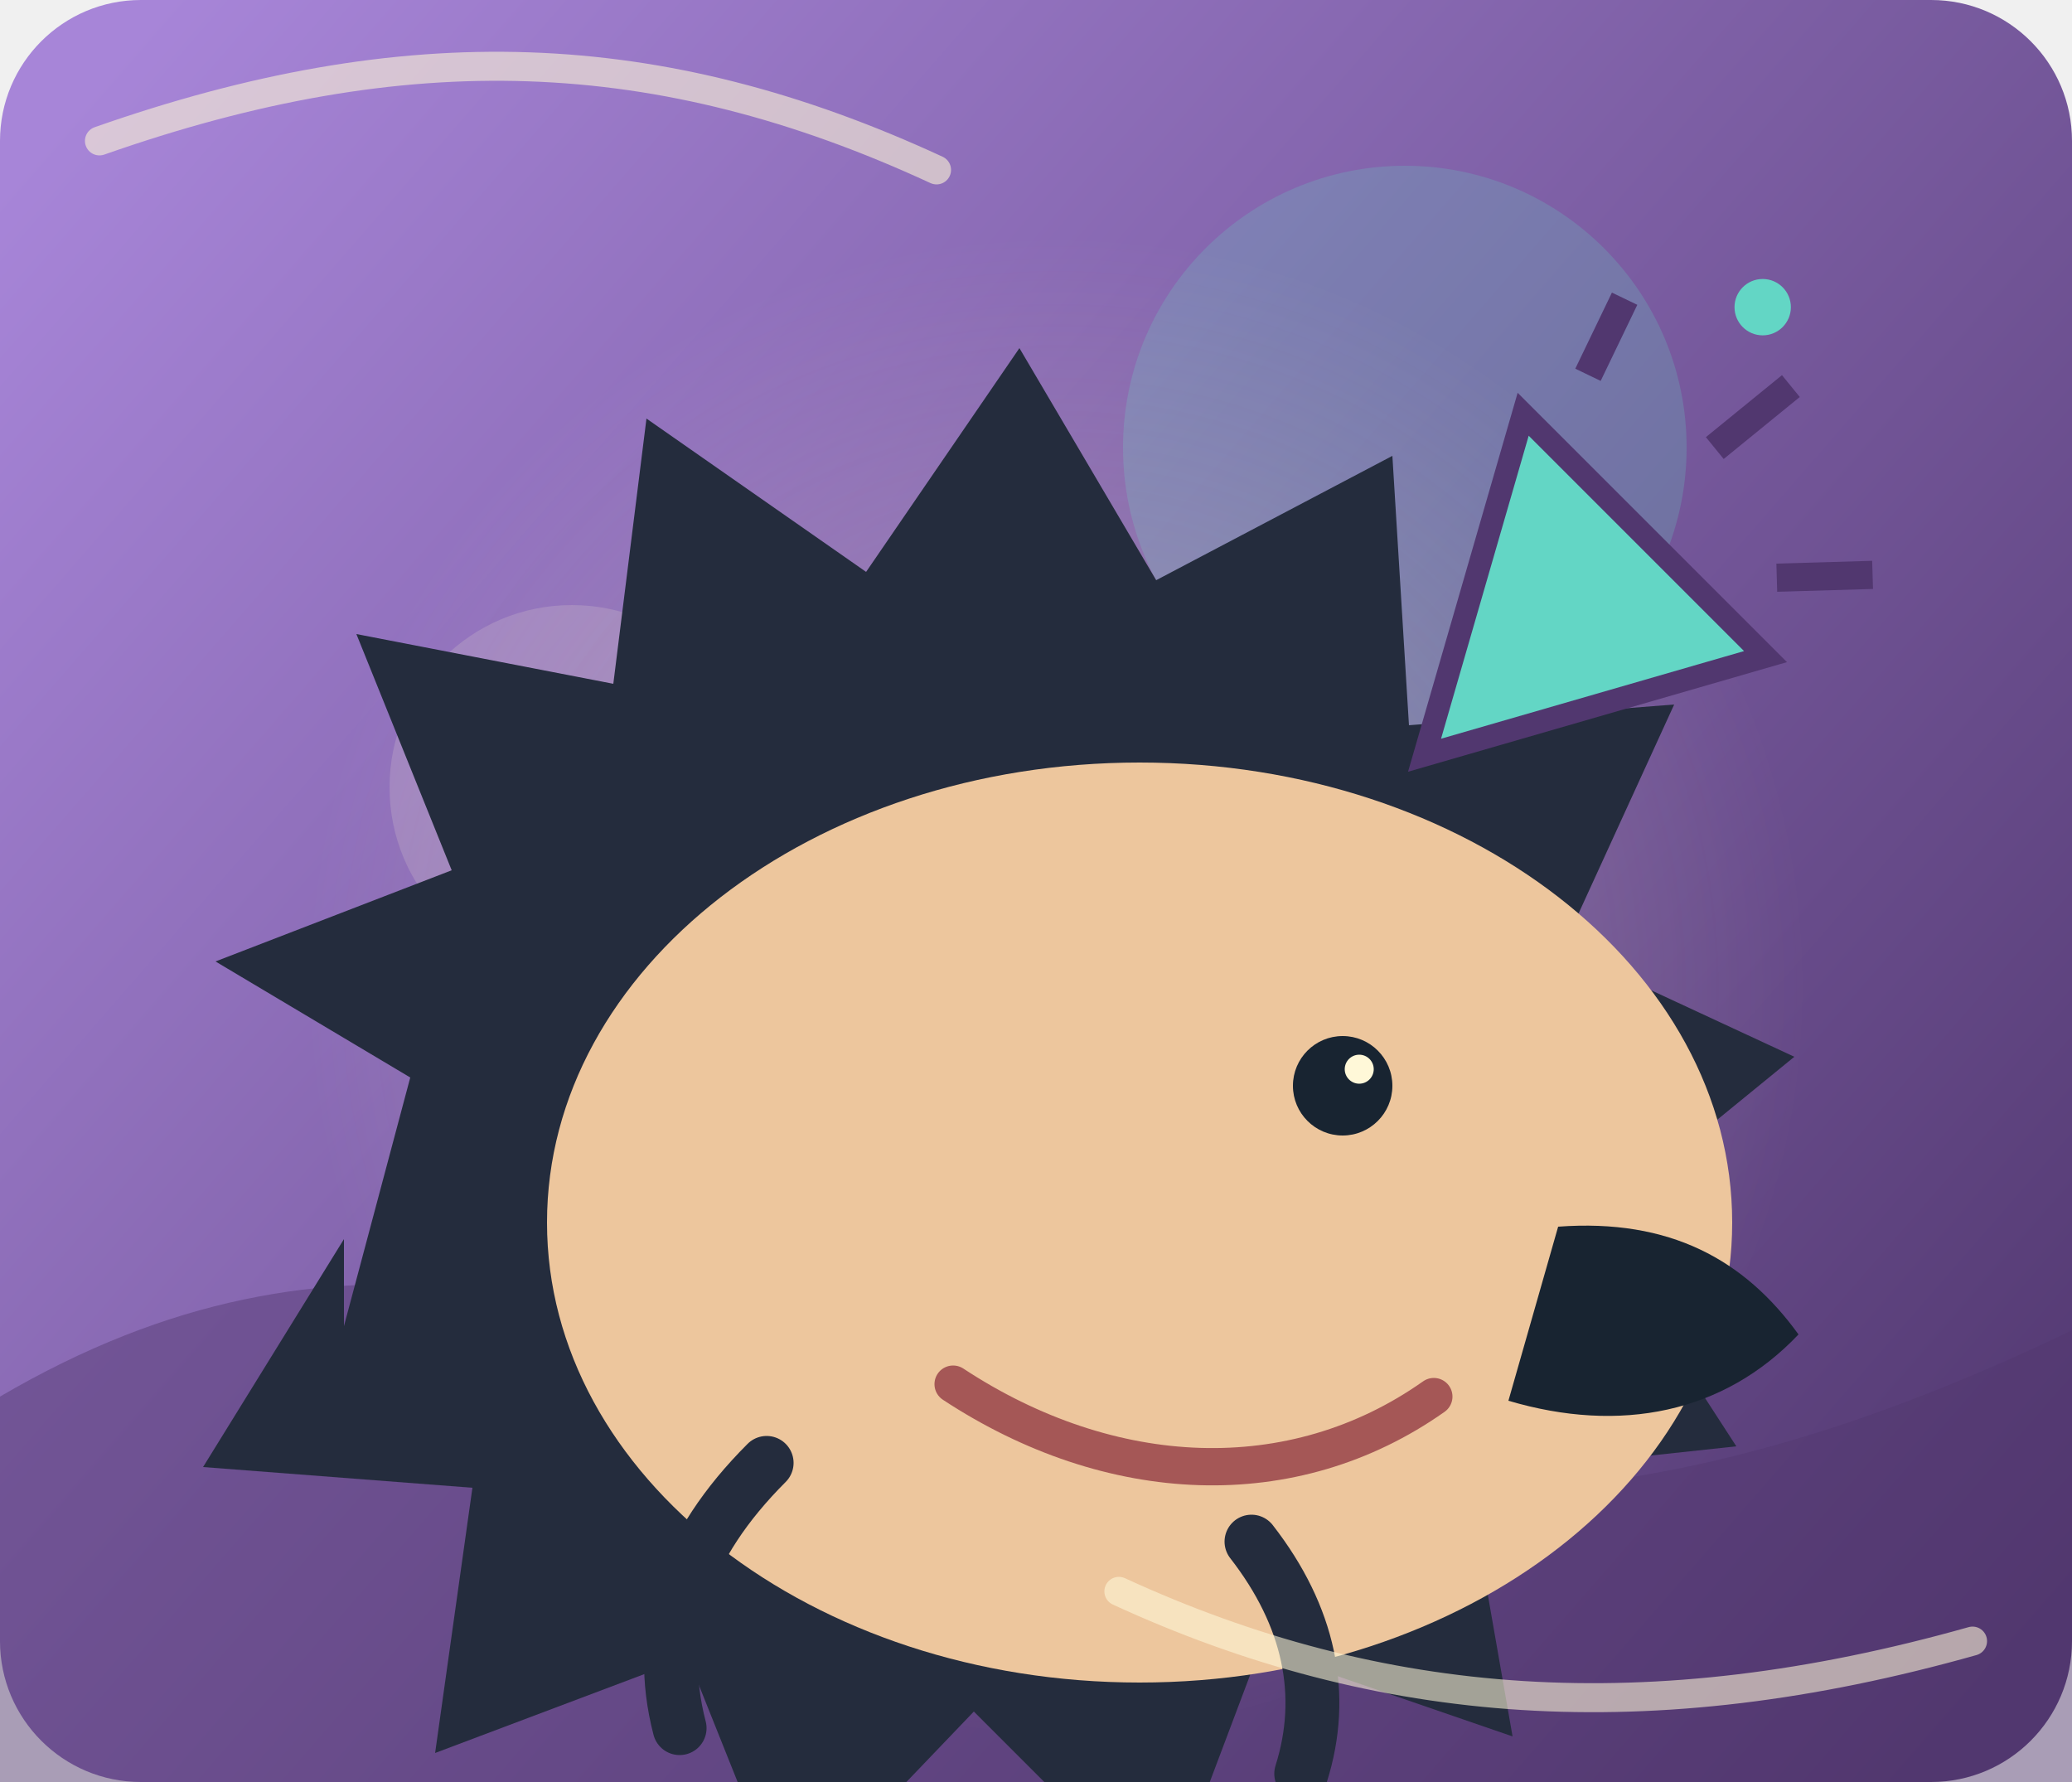
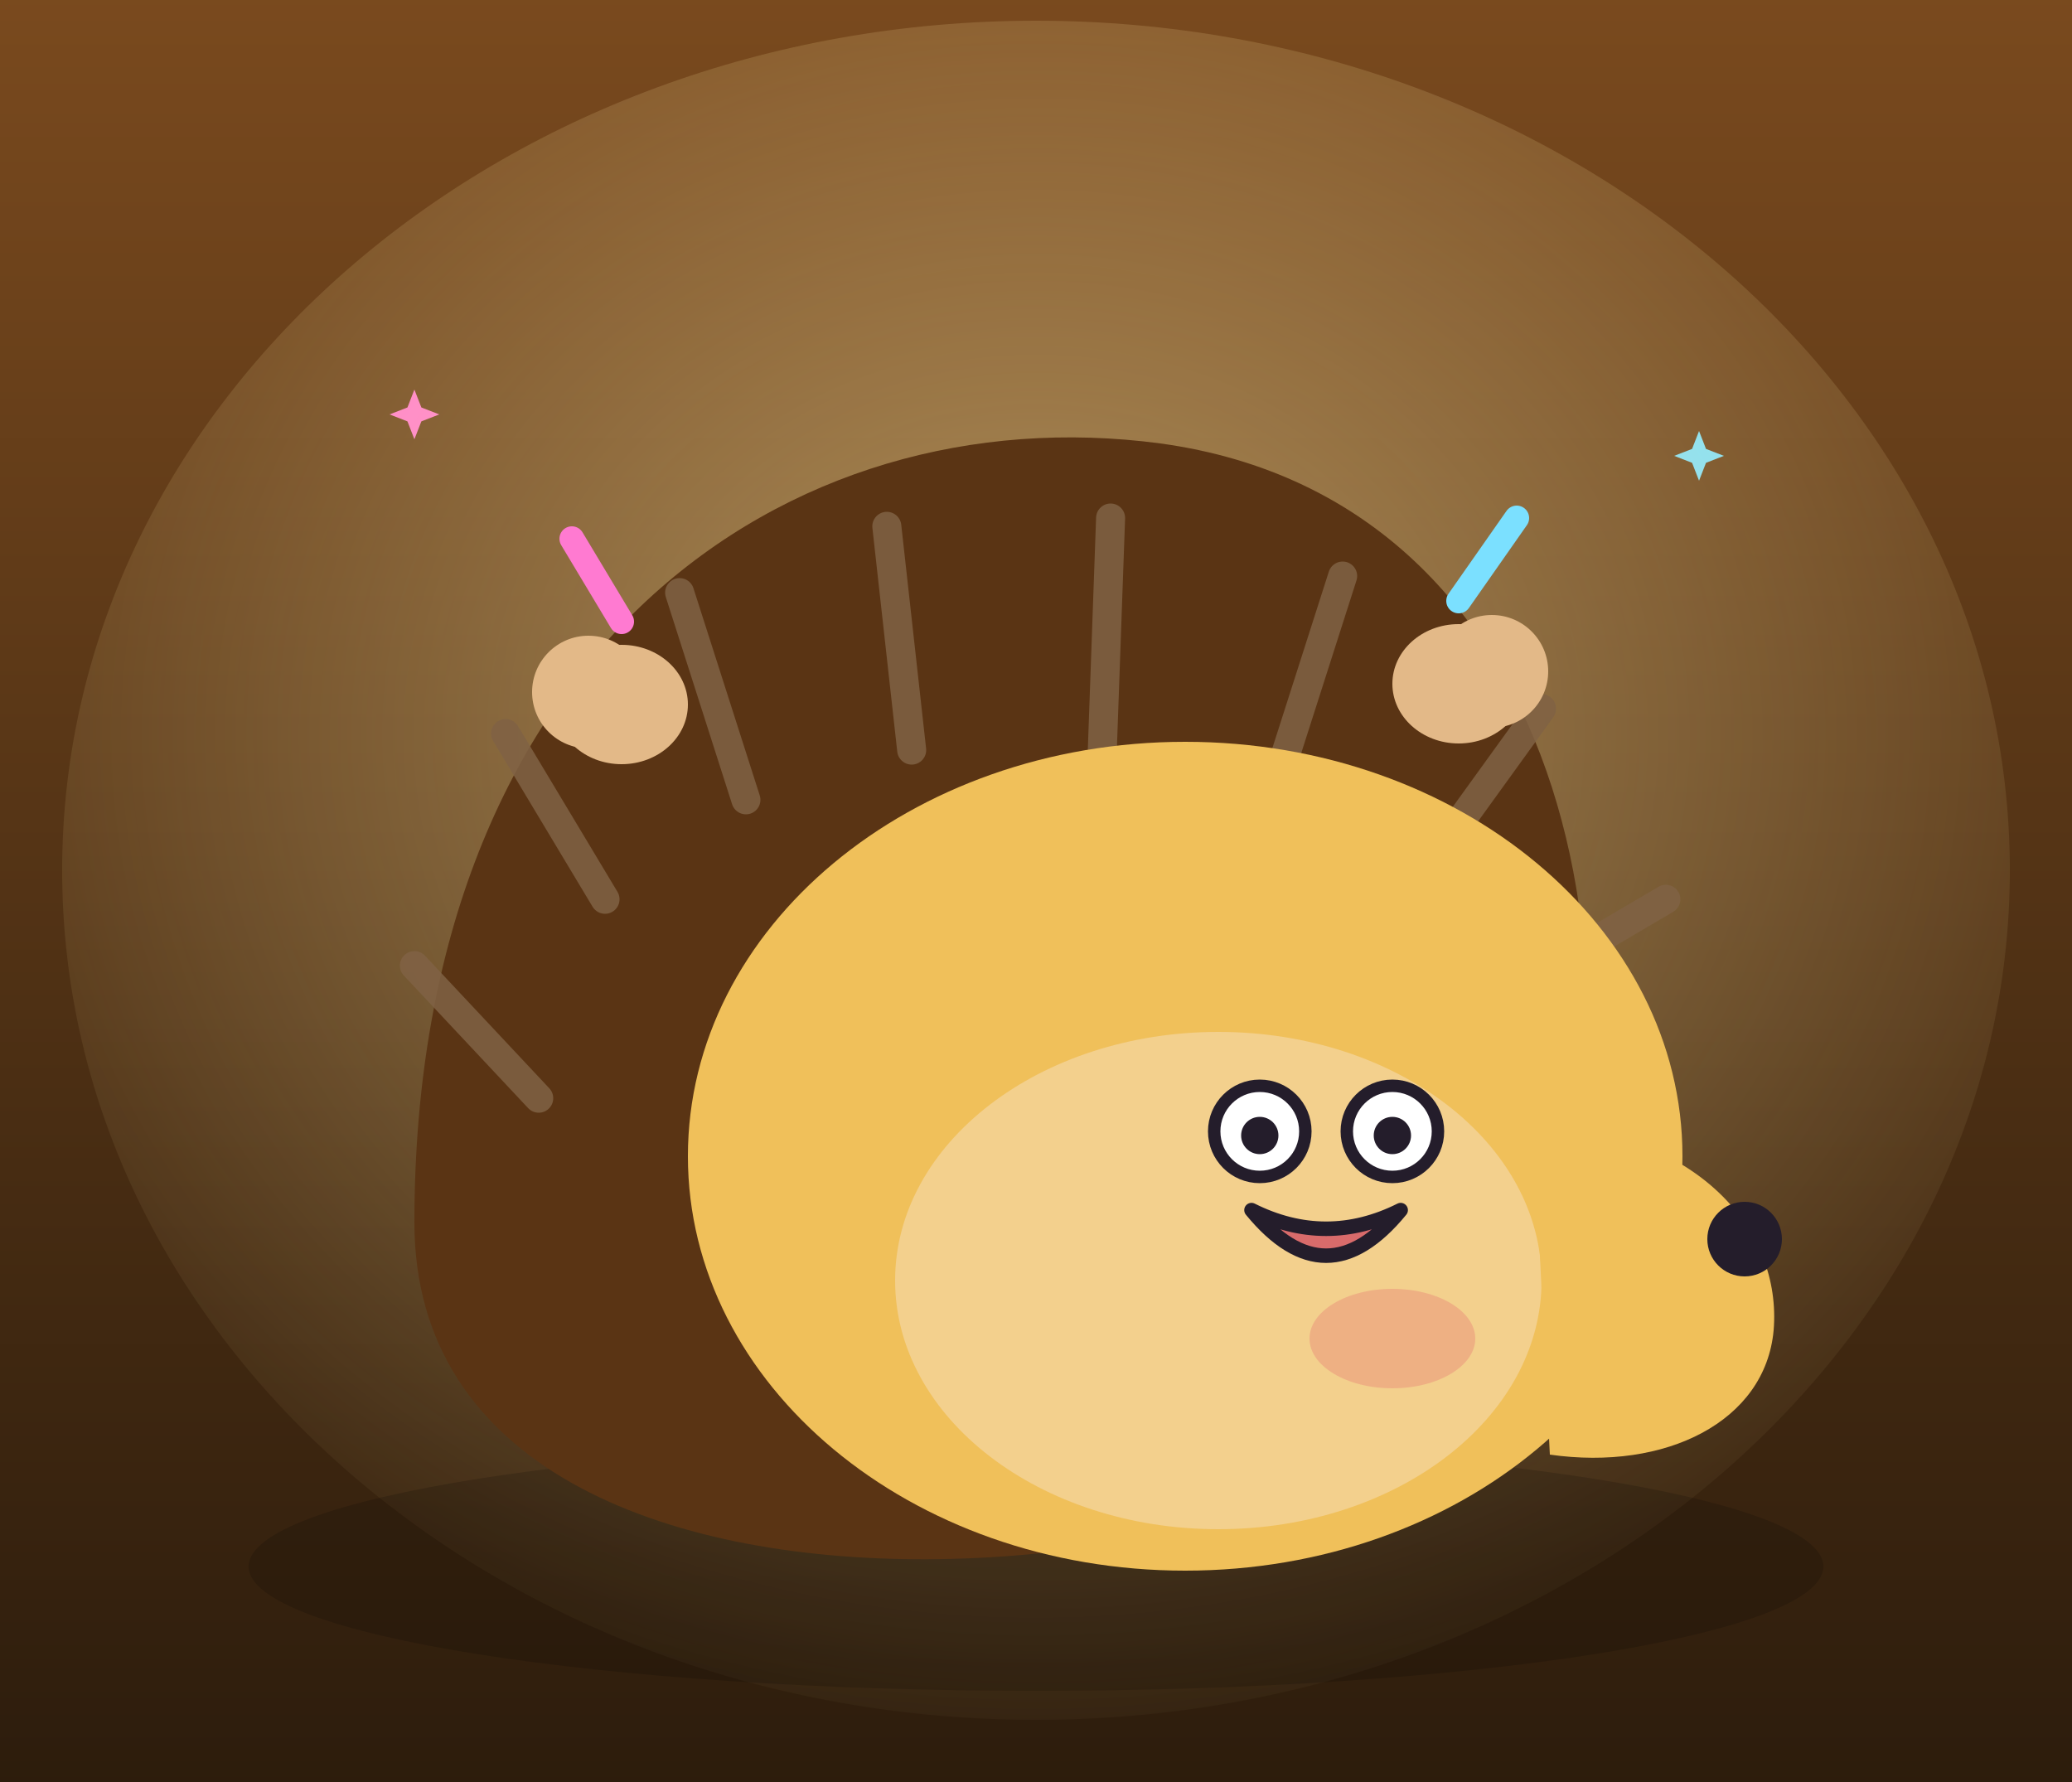
- <svg xmlns="http://www.w3.org/2000/svg" viewBox="0 0 500 430" role="img" aria-labelledby="title desc">
+ <svg xmlns="http://www.w3.org/2000/svg" viewBox="0 0 500 430">
  <defs>
-     <linearGradient id="bg" x1="24" y1="18" x2="476" y2="412" gradientUnits="userSpaceOnUse">
-       <stop stop-color="#a785d8" />
-       <stop offset="1" stop-color="#51376f" />
+     <linearGradient id="bg" x1="0" y1="0" x2="0" y2="1">
+       <stop stop-color="#7a4a1e" />
+       <stop offset="1" stop-color="#2c1c0c" />
    </linearGradient>
-     <radialGradient id="glow">
-       <stop stop-color="#fff8d8" stop-opacity=".72" />
-       <stop offset="1" stop-color="#fff8d8" stop-opacity="0" />
+     <radialGradient id="spot" cx=".5" cy=".42" r=".62">
+       <stop stop-color="#ffe6a0" stop-opacity=".5" />
+       <stop offset="1" stop-color="#ffe6a0" stop-opacity="0" />
    </radialGradient>
  </defs>
-   <rect width="500" height="430" rx="34" fill="url(#bg)" />
-   <circle cx="339" cy="108" r="68" fill="#63d6c5" opacity=".22" />
-   <circle cx="138" cy="190" r="44" fill="#fff8d8" opacity=".16" />
-   <path d="M0 337c82-48 146-23 235 4 96 29 167 27 265-20v109H0Z" fill="#51376f" opacity=".45" />
-   <circle cx="255" cy="238" r="180" fill="url(#glow)" opacity=".38" />
-   <g transform="translate(250 208) rotate(0) scale(1 1)">
-     <path d="M-167 112-151 52l-47-28 57-22-23-57 62 12 8-64 53 37 37-54 33 56 57-30 4 65 64-5-27 59 56 26-49 40 35 54-65 7 11 63-61-21-23 61-46-46-45 47-24-60-61 23 9-64-65-5 34-55Z" fill="#242c3d" />
-     <ellipse cx="25" cy="87" rx="143" ry="111" fill="#edc69d" />
-     <circle cx="74" cy="54" r="12" fill="#182431" />
-     <circle cx="78" cy="50" r="3.5" fill="#fff8d8" />
-     <path d="M126 88c27-2 45 8 58 26-18 19-43 24-70 16Z" fill="#182431" />
-     <path d="M-20 126c38 25 82 27 116 3" fill="none" stroke="#a55756" stroke-width="9" stroke-linecap="round" />
-     <path d="M-65 145c-20 20-27 41-21 64M52 164c14 18 18 37 12 56" fill="none" stroke="#242c3d" stroke-width="13" stroke-linecap="round" />
+   <rect width="500" height="430" fill="url(#bg)" />
+   <path transform="translate(100 100)" d="M0 -6L1.68 -1.68 6 0 1.68 1.68 0 6 -1.68 1.68 -6 0 -1.68 -1.68Z" fill="#ff7ad1" />
+   <path transform="translate(410 110)" d="M0 -6L1.68 -1.68 6 0 1.68 1.68 0 6 -1.68 1.68 -6 0 -1.68 -1.68Z" fill="#7be0ff" />
+   <path transform="translate(380 300)" d="M0 -5L1.4 -1.4 5 0 1.4 1.4 0 5 -1.4 1.4 -5 0 -1.4 -1.4Z" fill="#ffe27b" />
+   <path transform="translate(120 300)" d="M0 -5L1.4 -1.4 5 0 1.4 1.4 0 5 -1.4 1.4 -5 0 -1.4 -1.4Z" fill="#7be08e" />
+   <ellipse cx="250" cy="210" rx="235" ry="205" fill="url(#spot)" />
+   <ellipse cx="250" cy="378" rx="190" ry="30" fill="#000" opacity=".16" />
+   <g transform="translate(250 235) rotate(0) scale(1)">
+     <path d="M-150 60C-150-78-60-140 30-128 132-114 150 8 120 86 90 150-150 178-150 60Z" fill="#5a3414" />
+     <g stroke="#806244" stroke-width="7" stroke-linecap="round" opacity=".85">
+       <path d="M-120 30-150-2M-104-18-128-58M-70-42-86-92M-30-54-36-108M16-54 18-110M58-46 74-96M96-28 122-64M118 2 152-18" />
+     </g>
+     <ellipse cx="36" cy="44" rx="120" ry="100" fill="#f0c05a" />
+     <ellipse cx="44" cy="74" rx="78" ry="60" fill="#f6dcb6" opacity=".55" />
+     <path d="M120 36c40 2 60 26 58 50-2 22-26 34-54 30Z" fill="#f0c05a" />
+     <circle cx="171" cy="64" r="9" fill="#241d2b" />
+     <ellipse cx="86" cy="88" rx="20" ry="12" fill="#ea8f7a" opacity=".5" />
+     <g transform="translate(70 40)">
+       <circle cx="-16" cy="-2" r="11" fill="#fff" stroke="#241d2b" stroke-width="3" />
+       <circle cx="16" cy="-2" r="11" fill="#fff" stroke="#241d2b" stroke-width="3" />
+       <circle cx="-16" cy="-1" r="4.5" fill="#241d2b" />
+       <circle cx="16" cy="-1" r="4.5" fill="#241d2b" />
+       <path d="M-18 17q18 22 36 0q-18 9-36 0Z" fill="#d96b6b" stroke="#241d2b" stroke-width="3.5" stroke-linejoin="round" />
+     </g>
  </g>
-   <g transform="translate(390 136) rotate(0) scale(.68)">
-     <path d="m-68 68 35-121L53 33Z" fill="#63d6c5" stroke="#51376f" stroke-width="8" />
-     <path d="M-10-67 3-94M35-41l27-22M57 5l34-1" stroke="#51376f" stroke-width="10" />
-     <circle cx="52" cy="-91" r="10" fill="#63d6c5" />
+   <g transform="translate(150 170) scale(-1 1)">
+     <ellipse rx="16" ry="14.4" fill="#e3b988" />
+     <circle cx="8" cy="-3" r="13.6" fill="#e3b988" />
  </g>
-   <path d="M24 34c74-26 135-24 202 7M476 396c-78 22-143 17-206-12" fill="none" stroke="#fff8d8" stroke-width="7" stroke-linecap="round" opacity=".58" />
+   <g transform="translate(352 165) scale(1 1)">
+     <ellipse rx="16" ry="14.4" fill="#e3b988" />
+     <circle cx="8" cy="-3" r="13.6" fill="#e3b988" />
+   </g>
+   <g stroke-width="6" stroke-linecap="round">
+     <path d="M150 150l-12-20" stroke="#ff7ad1" />
+     <path d="M352 145l14-20" stroke="#7be0ff" />
+   </g>
</svg>
